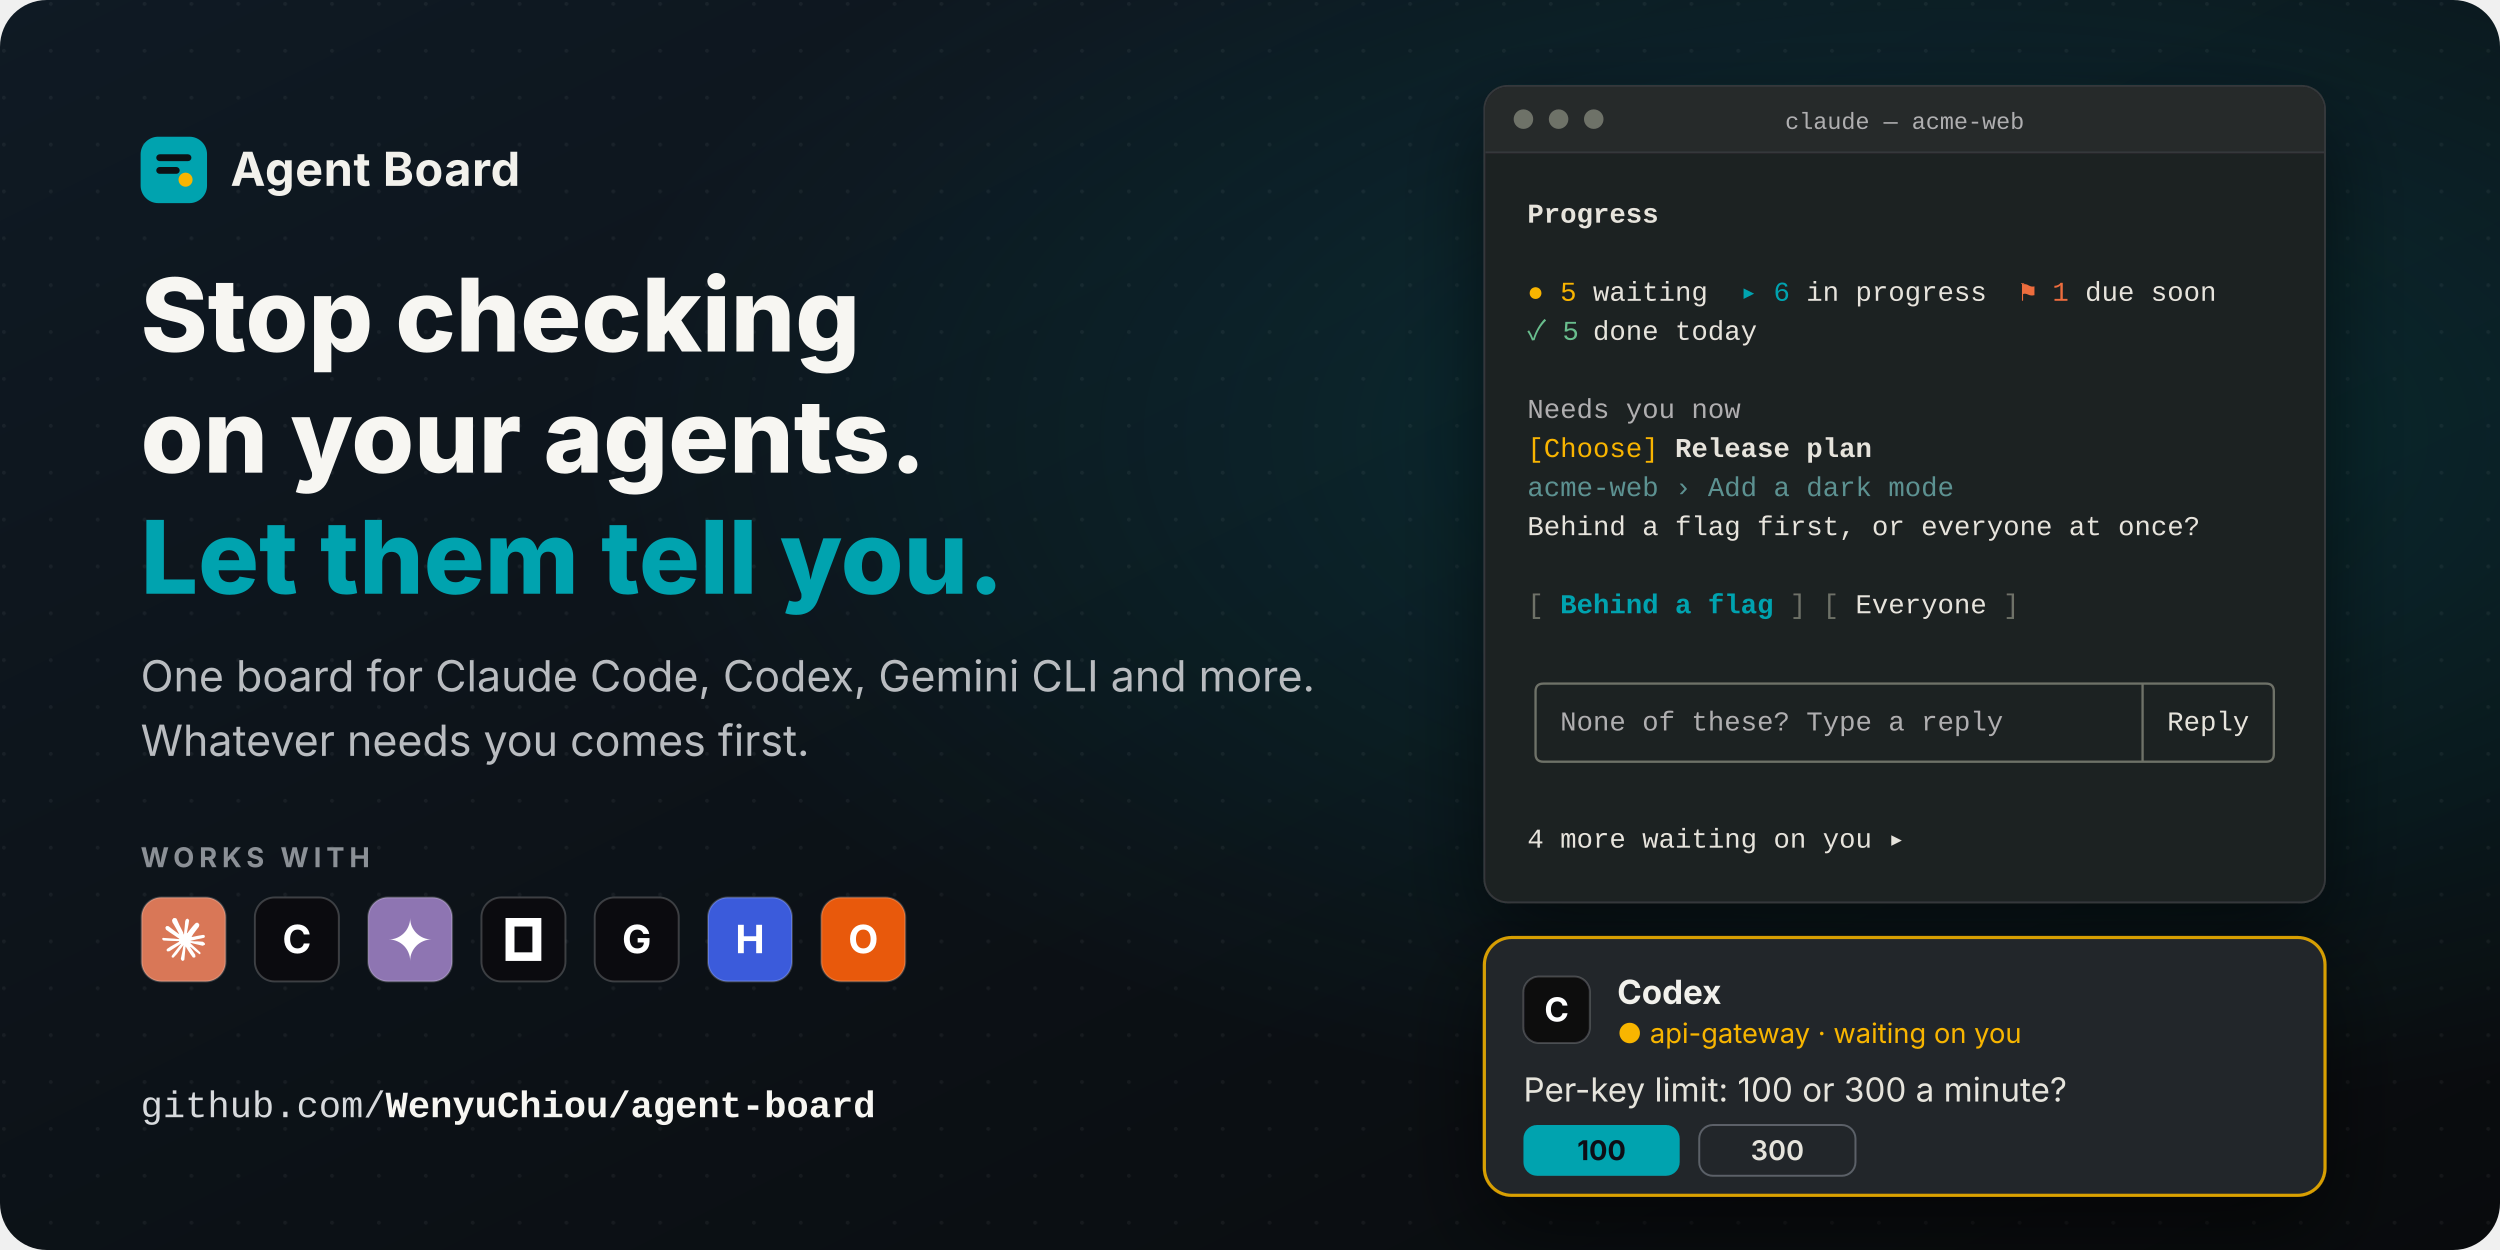
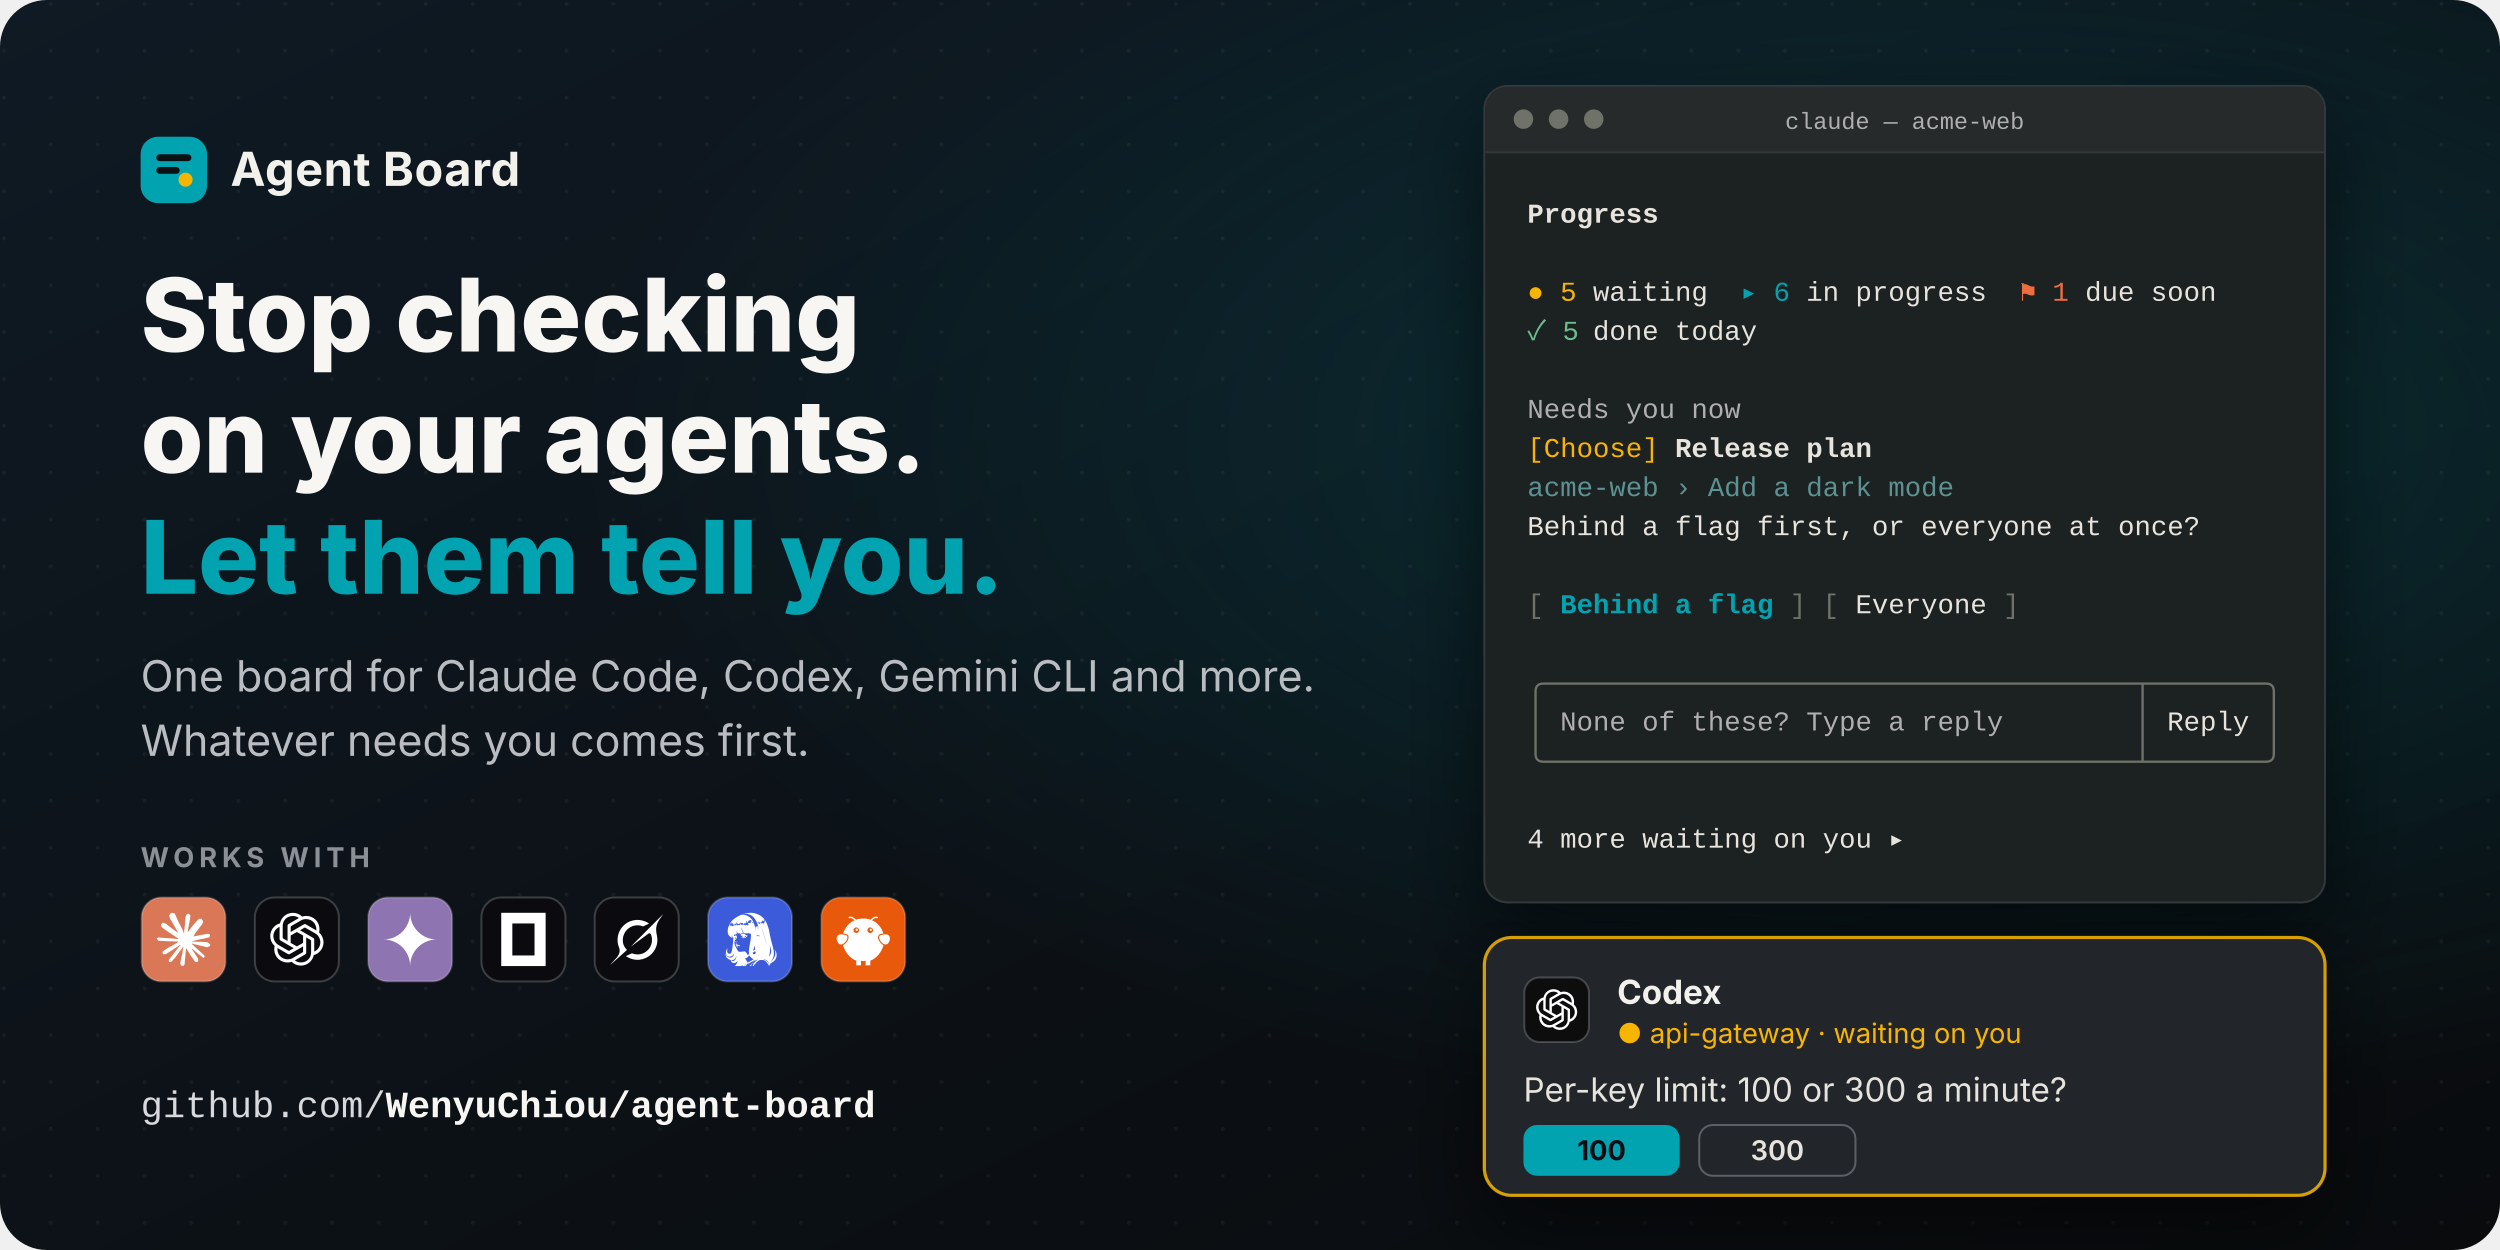
<svg xmlns="http://www.w3.org/2000/svg" width="1280" height="640" viewBox="0 0 1280 640" role="img" aria-label="Agent Board: Stop checking on your agents. Let them tell you.">
  <defs>
    <linearGradient id="sky" x1="0" y1="0" x2="1" y2="1">
      <stop offset="0" stop-color="#0f1a24" />
      <stop offset="0.55" stop-color="#0c1116" />
      <stop offset="1" stop-color="#090b0d" />
    </linearGradient>
    <radialGradient id="glow" cx="0.78" cy="0.35" r="0.55">
      <stop offset="0" stop-color="#00A3AF" stop-opacity="0.2" />
      <stop offset="1" stop-color="#00A3AF" stop-opacity="0" />
    </radialGradient>
    <pattern id="dots" width="24" height="24" patternUnits="userSpaceOnUse">
      <circle cx="2" cy="2" r="1" fill="#fff" fill-opacity="0.05" />
    </pattern>
    <filter id="lift" x="-20%" y="-20%" width="140%" height="160%">
      <feDropShadow dx="0" dy="18" stdDeviation="22" flood-color="#000" flood-opacity="0.55" />
    </filter>
    <clipPath id="edge">
      <rect width="1280" height="640" rx="24" />
    </clipPath>
  </defs>
  <g clip-path="url(#edge)" font-family="-apple-system, BlinkMacSystemFont, 'Segoe UI', 'Noto Sans TC', 'Noto Sans SC', 'PingFang TC', 'Microsoft JhengHei', 'Microsoft YaHei', sans-serif">
    <rect width="1280" height="640" fill="url(#sky)" />
    <rect width="1280" height="640" fill="url(#glow)" />
    <rect width="1280" height="640" fill="url(#dots)" />
    <g transform="translate(72 70) scale(1)">
      <rect width="34" height="34" rx="9" fill="#00A3AF" />
      <rect x="8" y="9" width="18" height="3.5" rx="1.75" fill="#0c1116" />
      <rect x="8" y="15.5" width="12" height="3.5" rx="1.75" fill="#0c1116" />
      <circle cx="23" cy="22" r="3.6" fill="#F8B500" />
    </g>
    <text x="118" y="95.16" font-family="-apple-system, BlinkMacSystemFont, 'Segoe UI', 'Noto Sans TC', 'Noto Sans SC', 'PingFang TC', 'Microsoft JhengHei', 'Microsoft YaHei', sans-serif" font-size="24" font-weight="700" fill="#f2f1ec" letter-spacing="0.3">Agent Board</text>
    <text x="72" y="180" font-size="52" font-weight="800" fill="#f7f6f2">Stop checking</text>
    <text x="72" y="242" font-size="52" font-weight="800" fill="#f7f6f2">on your agents.</text>
    <text x="72" y="304" font-size="52" font-weight="800" fill="#00A3AF">Let them tell you.</text>
    <text x="72" y="354" font-size="22" fill="#b9bcc0">One board for Claude Code, Codex, Gemini CLI and more.</text>
    <text x="72" y="387" font-size="22" fill="#b9bcc0">Whatever needs you comes first.</text>
    <text x="72" y="444" font-size="14" font-weight="700" letter-spacing="2.5" fill="#8b9096">WORKS WITH</text>
    <rect x="72.5" y="459.5" width="43" height="43" rx="10.12" fill="#D97757" stroke="#fff" stroke-opacity="0.2" />
-     <path transform="translate(83 470) scale(0.9166667)" fill="#fff" d="m4.714 15.956 4.717-2.647.079-.231-.079-.128h-.231l-.789-.049-2.696-.073-2.337-.097-2.265-.121-.571-.121-.534-.704.055-.352.48-.322.686.061 1.518.103 2.277.158 1.651.097 2.447.255h.389l.055-.158-.134-.097-.103-.097L6.973 9.836l-2.55-1.688-1.336-.971-.723-.492-.364-.461-.158-1.008.656-.723.88.061.225.061.892.686 1.906 1.475 2.489 1.834.364.303.146-.103.018-.073-.164-.273-1.354-2.447-1.445-2.489-.643-1.032-.17-.619c-.061-.255-.103-.467-.103-.729L6.287.134 6.7 0l.996.134.419.364.619 1.415 1.002 2.228 1.554 3.03.455.898.243.832.091.255h.158v-.146l.128-1.706.237-2.095.231-2.696.079-.759.376-.911.747-.492.583.279.48.686-.067.443-.285 1.852-.559 2.902-.364 1.943h.212l.243-.243.984-1.305 1.651-2.064.729-.82.85-.905.546-.431h1.032l.759 1.129-.34 1.166-1.062 1.348-.88 1.141-1.263 1.7-.789 1.36.073.109.188-.018 2.853-.607 1.542-.279 1.84-.316.832.389.091.395-.328.807-1.967.486-2.307.461-3.436.814-.043.03.049.061 1.548.146.662.036h1.621l3.018.225.789.522.474.638-.079.486-1.214.619-1.639-.389-3.825-.911-1.311-.328h-.182v.109l1.093 1.069 2.003 1.809 2.507 2.331.128.577-.322.455-.34-.049-2.204-1.657-.85-.747-1.925-1.621h-.128v.17l.443.65 2.344 3.521.121 1.081-.17.352-.607.212-.668-.121-1.372-1.925L14.38 17.959l-1.141-1.943-.14.079-.674 7.255-.316.37-.729.279-.607-.461-.322-.747.322-1.475.389-1.925.316-1.53.285-1.9.17-.631-.012-.043-.14.018-1.433 1.967-2.18 2.945-1.724 1.846-.413.164-.716-.37.067-.662.401-.589 2.386-3.036 1.439-1.882.929-1.087-.006-.158h-.055l-6.338 4.116-1.129.146-.486-.455.061-.747.231-.243 1.906-1.311Z" />
+     <g transform="translate(80.36 467.36) scale(1.1367)" fill="#fff">
+       <path d="m4.714 15.956 4.717-2.647.079-.231-.079-.128h-.231l-.789-.049-2.696-.073-2.337-.097-2.265-.121-.571-.121-.534-.704.055-.352.48-.322.686.061 1.518.103 2.277.158 1.651.097 2.447.255h.389l.055-.158-.134-.097-.103-.097L6.973 9.836l-2.55-1.688-1.336-.971-.723-.492-.364-.461-.158-1.008.656-.723.88.061.225.061.892.686 1.906 1.475 2.489 1.834.364.303.146-.103.018-.073-.164-.273-1.354-2.447-1.445-2.489-.643-1.032-.17-.619c-.061-.255-.103-.467-.103-.729L6.287.134 6.7 0l.996.134.419.364.619 1.415 1.002 2.228 1.554 3.03.455.898.243.832.091.255h.158v-.146l.128-1.706.237-2.095.231-2.696.079-.759.376-.911.747-.492.583.279.48.686-.067.443-.285 1.852-.559 2.902-.364 1.943h.212l.243-.243.984-1.305 1.651-2.064.729-.82.85-.905.546-.431h1.032l.759 1.129-.34 1.166-1.062 1.348-.88 1.141-1.263 1.7-.789 1.36.073.109.188-.018 2.853-.607 1.542-.279 1.84-.316.832.389.091.395-.328.807-1.967.486-2.307.461-3.436.814-.043.03.049.061 1.548.146.662.036h1.621l3.018.225.789.522.474.638-.079.486-1.214.619-1.639-.389-3.825-.911-1.311-.328h-.182v.109l1.093 1.069 2.003 1.809 2.507 2.331.128.577-.322.455-.34-.049-2.204-1.657-.85-.747-1.925-1.621h-.128v.17l.443.65 2.344 3.521.121 1.081-.17.352-.607.212-.668-.121-1.372-1.925L14.38 17.959l-1.141-1.943-.14.079-.674 7.255-.316.37-.729.279-.607-.461-.322-.747.322-1.475.389-1.925.316-1.53.285-1.9.17-.631-.012-.043-.14.018-1.433 1.967-2.18 2.945-1.724 1.846-.413.164-.716-.37.067-.662.401-.589 2.386-3.036 1.439-1.882.929-1.087-.006-.158h-.055l-6.338 4.116-1.129.146-.486-.455.061-.747.231-.243 1.906-1.311Z" />
+     </g>
    <rect x="130.5" y="459.5" width="43" height="43" rx="10.12" fill="#0B0B0F" stroke="#fff" stroke-opacity="0.2" />
-     <text x="152" y="488.04" text-anchor="middle" font-family="-apple-system, BlinkMacSystemFont, 'Segoe UI', 'Noto Sans TC', 'Noto Sans SC', 'PingFang TC', 'Microsoft JhengHei', 'Microsoft YaHei', sans-serif" font-size="20" font-weight="700" fill="#fff">C</text>
+     <g transform="translate(138.36 467.36) scale(1.1367)" fill="#fff" fill-rule="evenodd">
+       <path d="M9.205 8.658v-2.26c0-.19.072-.333.238-.428l4.543-2.616c.619-.357 1.356-.523 2.117-.523 2.854 0 4.662 2.212 4.662 4.566 0 .167 0 .357-.024.547l-4.71-2.759a.797.797 0 00-.856 0l-5.97 3.473zm10.609 8.8V12.06c0-.333-.143-.57-.429-.737l-5.97-3.473 1.95-1.118a.433.433 0 01.476 0l4.543 2.617c1.309.76 2.189 2.378 2.189 3.948 0 1.808-1.07 3.473-2.76 4.163zM7.802 12.703l-1.95-1.142c-.167-.095-.239-.238-.239-.428V5.899c0-2.545 1.95-4.472 4.591-4.472 1 0 1.927.333 2.712.928L8.23 5.067c-.285.166-.428.404-.428.737v6.898zM12 15.128l-2.795-1.57v-3.33L12 8.658l2.795 1.57v3.33L12 15.128zm1.796 7.23c-1 0-1.927-.332-2.712-.927l4.686-2.712c.285-.166.428-.404.428-.737v-6.898l1.974 1.142c.167.095.238.238.238.428v5.233c0 2.545-1.974 4.472-4.614 4.472zm-5.637-5.303l-4.544-2.617c-1.308-.761-2.188-2.378-2.188-3.948A4.482 4.482 0 014.21 6.327v5.423c0 .333.143.571.428.738l5.947 3.449-1.95 1.118a.432.432 0 01-.476 0zm-.262 3.9c-2.688 0-4.662-2.021-4.662-4.519 0-.19.024-.38.047-.57l4.686 2.71c.286.167.571.167.856 0l5.97-3.448v2.26c0 .19-.07.333-.237.428l-4.543 2.616c-.619.357-1.356.523-2.117.523zm5.899 2.83a5.947 5.947 0 005.827-4.756C22.287 18.339 24 15.84 24 13.296c0-1.665-.713-3.282-1.998-4.448.119-.5.19-.999.19-1.498 0-3.401-2.759-5.947-5.946-5.947-.642 0-1.26.095-1.88.31A5.962 5.962 0 0010.205 0a5.947 5.947 0 00-5.827 4.757C1.713 5.447 0 7.945 0 10.49c0 1.666.713 3.283 1.998 4.448-.119.5-.19 1-.19 1.499 0 3.401 2.759 5.946 5.946 5.946.642 0 1.26-.095 1.88-.309a5.96 5.96 0 004.162 1.713z" />
+     </g>
    <rect x="188.5" y="459.5" width="43" height="43" rx="10.12" fill="#8E75B2" stroke="#fff" stroke-opacity="0.2" />
-     <path transform="translate(199 470) scale(0.9166667)" fill="#fff" d="M11.04 19.32Q12 21.51 12 24q0-2.49.93-4.68.96-2.19 2.58-3.81t3.81-2.55Q21.51 12 24 12q-2.49 0-4.68-.93a12.3 12.3 0 0 1-3.81-2.58 12.3 12.3 0 0 1-2.58-3.81Q12 2.49 12 0q0 2.49-.96 4.68-.93 2.19-2.55 3.81a12.3 12.3 0 0 1-3.81 2.58Q2.49 12 0 12q2.49 0 4.68.96 2.19.93 3.81 2.55t2.55 3.81" />
+     <g transform="translate(196.36 467.36) scale(1.1367)" fill="#fff">
+       <path d="M11.04 19.32Q12 21.51 12 24q0-2.49.93-4.68.96-2.19 2.58-3.81t3.81-2.55Q21.51 12 24 12q-2.49 0-4.68-.93a12.3 12.3 0 0 1-3.81-2.58 12.3 12.3 0 0 1-2.58-3.81Q12 2.49 12 0q0 2.49-.96 4.68-.93 2.19-2.55 3.81a12.3 12.3 0 0 1-3.81 2.58Q2.49 12 0 12q2.49 0 4.68.96 2.19.93 3.81 2.55t2.55 3.81" />
+     </g>
    <rect x="246.5" y="459.5" width="43" height="43" rx="10.12" fill="#0B0B0F" stroke="#fff" stroke-opacity="0.2" />
-     <path transform="translate(257 470) scale(0.9166667)" fill="#fff" d="M22 24H2V0h20zM17 4.8H7v14.4h10z" />
+     <g transform="translate(254.36 467.36) scale(1.1367)" fill="#fff">
+       <path d="M22 24H2V0h20zM17 4.8H7v14.4h10z" />
+     </g>
    <rect x="304.5" y="459.5" width="43" height="43" rx="10.12" fill="#0B0B0F" stroke="#fff" stroke-opacity="0.2" />
-     <text x="326" y="488.04" text-anchor="middle" font-family="-apple-system, BlinkMacSystemFont, 'Segoe UI', 'Noto Sans TC', 'Noto Sans SC', 'PingFang TC', 'Microsoft JhengHei', 'Microsoft YaHei', sans-serif" font-size="20" font-weight="700" fill="#fff">G</text>
+     <g transform="translate(312.36 467.36) scale(1.1367)" fill="#fff" fill-rule="evenodd">
+       <path d="M9.27 15.29l7.978-5.897c.391-.29.95-.177 1.137.272.98 2.369.542 5.215-1.41 7.169-1.951 1.954-4.667 2.382-7.149 1.406l-2.711 1.257c3.889 2.661 8.611 2.003 11.562-.953 2.341-2.344 3.066-5.539 2.388-8.42l.006.007c-.983-4.232.242-5.924 2.75-9.383.06-.082.12-.164.179-.248l-3.301 3.305v-.01L9.267 15.292M7.623 16.723c-2.792-2.67-2.31-6.801.071-9.184 1.761-1.763 4.647-2.483 7.166-1.425l2.705-1.25a7.808 7.808 0 00-1.829-1A8.975 8.975 0 005.984 5.83c-2.533 2.536-3.33 6.436-1.962 9.764 1.022 2.487-.653 4.246-2.34 6.022-.599.63-1.199 1.259-1.682 1.925l7.62-6.815" />
+     </g>
    <rect x="362.5" y="459.5" width="43" height="43" rx="10.12" fill="#3B5BDB" stroke="#fff" stroke-opacity="0.2" />
-     <text x="384" y="488.04" text-anchor="middle" font-family="-apple-system, BlinkMacSystemFont, 'Segoe UI', 'Noto Sans TC', 'Noto Sans SC', 'PingFang TC', 'Microsoft JhengHei', 'Microsoft YaHei', sans-serif" font-size="20" font-weight="700" fill="#fff">H</text>
+     <g transform="translate(370.36 467.36) scale(1.1367)" fill="#fff" fill-rule="evenodd">
+       <path d="M5.938 12.835c.127-.039.285.02.373.143.028.038.036.092.046.14.003.014-.02.033-.04.05-.124-.098-.24-.194-.354-.291-.011-.01-.016-.027-.025-.042zM8.396 9.412c.195-.032.39-.06.588-.05a.54.54 0 01.148.026c.202.071.402.147.601.224.028.01.05.036.075.055l-.013.027a9.203 9.203 0 01-.26-.089c-.115-.038-.213-.077-.315-.098-.25-.05-.25-.046-.292-.014l.574.144c.275.139.55.276.823.417.042.022.09.057.107.098.026.06.063.076.117.072.066-.006.132-.017.213-.027l-.04.086c.051.08.142.02.216.064-.074.13-.247.09-.334.199l.061.074-.12.087c0 .106-.038.168-.306.243l.026.085-.196.042.07.124h-.25l-.007.137c-.081-.01-.161-.018-.244-.027l-.053.123c-.027-.008-.052-.011-.073-.023-.067-.038-.128-.056-.195.006-.019.017-.063.014-.093.008-.026-.006-.05-.029-.07-.042-.11.095-.11.095-.208.003-.057.046-.12.074-.186.011-.063.027-.123-.02-.178-.014-.07.007-.097-.035-.133-.07l-.13.033c-.013-.236-.194-.19-.34-.203.005-.072.05-.092.095-.094a.474.474 0 01.159.022c.164.05.32.12.496.138.203.021.405.029.601-.015.265-.059.52-.149.707-.365.049-.056.083-.127.117-.195.019-.038.02-.084-.02-.116a1.397 1.397 0 00-.382-.217c.024.12-.031.182-.115.221 0 .014-.004.025 0 .03.08.115.084.16-.007.267a1.39 1.39 0 01-.218.211.477.477 0 01-.641-.05 1.36 1.36 0 01-.133-.152c-.078-.107-.076-.108-.033-.236-.165-.08-.128-.226-.104-.364.008-.05.028-.096.049-.163-.04.014-.067.017-.087.032a.897.897 0 00-.316.357c-.007.016-.01.034-.02.047-.012.015-.034.038-.045.035-.02-.006-.037-.027-.05-.045-.008-.012-.007-.032-.012-.057h-.126l.053-.172a14.82 14.82 0 00-.039-.049l.11-.284c-.06.026-.091.044-.124.051-.03.007-.064 0-.095 0 0-.031-.01-.07.004-.092.149-.22.305-.428.593-.476z" />
+       <path d="M8.06 10.788c-.003-.038-.004-.075.037-.062.016.006.034.048.028.067-.01.04-.038.032-.064-.005z" />
+       <path d="M11.981.009c.226-.012.453-.011.679 0 .247.01.495.024.74.062.401.064.798.157 1.19.273.463.138.92.299 1.356.511a7.31 7.31 0 012.948 2.642c.292.469.536.963.739 1.479.219.556.446 1.11.623 1.683.204.654.329 1.326.458 1.997.097.504.182 1.01.29 1.511.156.722.329 1.44.494 2.16.186.812.4 1.615.63 2.415.102.355.193.713.282 1.072.11.436.202.876.254 1.323.031.278.066.557.073.837a7.56 7.56 0 01-.017.88c-.037.413-.1.818-.226 1.212a5.017 5.017 0 01-.915 1.649l-.13.156.018.023c.043-.023.088-.041.127-.068.2-.138.373-.307.531-.49.4-.46.721-.973.975-1.529a3.59 3.59 0 00.325-1.72c-.024-.424-.097-.834-.3-1.213-.013-.027-.015-.06-.03-.121.05.035.082.048.101.072.107.13.22.258.315.398.33.494.46 1.052.486 1.64a3.75 3.75 0 01-.47 1.97c-.36.655-.887 1.14-1.526 1.506-.193.111-.394.21-.595.308-.157.078-.248.211-.318.365a.522.522 0 00-.033.406.359.359 0 01.013.139c-.005.077-.077.155-.14.162-.054.006-.125-.043-.15-.116a1.206 1.206 0 01-.06-.233c-.04-.314-.155-.6-.308-.87a3.906 3.906 0 00-.73-.91 2.129 2.129 0 00-.897-.524 4.093 4.093 0 00-.692-.131c-.075-.008-.15-.04-.22.01.18.06.363.11.538.18.434.173.82.43 1.18.728.308.255.58.543.794.884.098.155.186.315.227.496.027.123.042.25.067.375.013.062-.002.109-.053.144-.047.033-.122.034-.163-.01a.455.455 0 01-.08-.14c-.03-.073-.038-.159-.078-.225a7.314 7.314 0 00-1.423-1.664c-.16-.137-.329-.26-.537-.323-.376-.114-.753-.203-1.15-.154-.213.025-.427.032-.64.053a1.6 1.6 0 00-.736.278 5.14 5.14 0 00-.834.72c-.329.342-.642.699-.955 1.055-.136.155-.264.319-.314.531a5.227 5.227 0 00-.012.051.096.096 0 01-.09.076h-.31c-.046 0-.082-.048-.072-.094.023-.108.045-.216.07-.324.075-.325.19-.635.368-.917.024-.039.04-.088.104-.08l.01.049.027.077c.28-.435.571-.834.996-1.135.283-.204.584-.378.89-.55a.196.196 0 00-.098-.002c-.162.043-.325.084-.485.134-.402.124-.764.33-1.11.566-.147.1-.298.193-.414.333a7.314 7.314 0 00-1.07 1.767.845.845 0 00-.04.12.075.075 0 01-.072.056h-.494c-.04 0-.062-.051-.036-.082.123-.14.246-.282.377-.415.275-.281.58-.532.777-.884.027-.048.063-.09.095-.135.238-.333.54-.607.818-.902.082-.086.175-.16.26-.24.029-.027.053-.057.079-.085l-.018-.025-.135.041c-.034.017-.07.031-.102.05-.248.144-.494.292-.743.433-.408.23-.825.439-1.209.711-.281.2-.591.358-.889.533-.02.012-.044.015-.08.028-.015-.135.143-.201.108-.336-.033.014-.064.02-.085.038-.111.096-.227.19-.328.296-.148.157-.284.325-.425.488-.125.143-.25.286-.373.431A.153.153 0 019.89 24H8.762a.316.316 0 00.016-.042c.028-.09.085-.172.083-.28-.091-.018-.162.001-.212.077a4.45 4.45 0 00-.136.215c-.01.016-.024.03-.042.03h-.093c-.019 0-.029-.022-.017-.037.071-.088.14-.178.209-.268.001-.002-.006-.012-.012-.024-.014.004-.03.006-.045.013-.176.09-.352.181-.527.274a.363.363 0 01-.168.042H5.202c-.026 0-.039-.036-.019-.053.21-.178.402-.374.558-.605.335-.496.538-1.047.667-1.629.004-.02-.003-.043-.006-.091-.037.048-.059.072-.076.1a1.943 1.943 0 01-.334.415c-.28.258-.59.448-.983.464-.297.012-.588 0-.865-.127-.46-.21-.722-.57-.794-1.072-.025-.17-.017-.171-.182-.219A3.513 3.513 0 011.97 20.6a2.286 2.286 0 01-.808-1.13 3.569 3.569 0 01-.16-1.245c.002-.034.016-.067.024-.1.032.023.046.043.05.066.033.153.059.308.096.46.086.355.257.664.516.92.258.256.571.419.91.532.358.118.717.138 1.07-.016a1.89 1.89 0 00.621-.452c.328-.348.533-.76.648-1.223.009-.034.005-.071.007-.11-.015.006-.026.006-.03.011-.031.05-.064.1-.093.152-.284.502-.679.887-1.196 1.135-.351.17-.718.255-1.11.159a1.607 1.607 0 01-.971-.64 2.006 2.006 0 01-.368-.924 2.903 2.903 0 01.02-.886c.05-.439.466-1.17.742-1.271-.02.063-.035.112-.053.16-.043.116-.097.227-.13.345a1.901 1.901 0 00-.05.82c.033.212.09.416.204.6.147.236.346.407.62.465.11.023.225.014.338.018a.576.576 0 00.386-.131c.164-.128.282-.292.366-.481.168-.375.24-.777.309-1.179.05-.296.093-.594.133-.893.039-.281.071-.563.104-.845.026-.232.048-.464.074-.696.024-.228.052-.455.076-.683.024-.227.047-.455.069-.683.013-.14.022-.28.034-.42l.037-.417c.022-.25.041-.5.065-.748.008-.082-.02-.132-.09-.177a2.46 2.46 0 01-.492-.418c-.1-.109-.188-.228-.282-.342-.035-.042-.056-.097-.116-.118a2.084 2.084 0 00.275.597c.06.092.131.176.196.265.063.086.182.115.234.226-.028.003-.046.01-.06.006a4.74 4.74 0 01-.22-.057 2.71 2.71 0 01-1.287-.819c-.435-.487-.656-1.076-.71-1.723a5.206 5.206 0 01.014-1.06c.072-.602.22-1.186.45-1.745.155-.376.338-.741.526-1.102.205-.393.466-.75.765-1.076.512-.559 1.104-1.024 1.726-1.448.717-.49 1.478-.898 2.277-1.233C8.244.828 8.767.632 9.31.494c.655-.166 1.31-.33 1.982-.415.229-.03.458-.058.688-.07zm-1.847 22.82c-.07.06-.147.111-.207.18-.238.27-.464.549-.668.869l-.044.108a.177.177 0 00.093-.057c.174-.19.351-.378.519-.574.104-.122.195-.255.288-.386.024-.034.03-.08.046-.12l-.027-.02zm1.65-3.695a5.51 5.51 0 00-.653.593l-.37.386a.963.963 0 01-.377.25 1.372 1.372 0 01-.467.09c-.044 0-.087.006-.151.012.028.058.043.097.064.131.15.242.301.482.45.724.136.22.276.438.399.666.068.125.105.267.156.404.077.027.14-.018.202-.048.29-.135.579-.274.867-.412.213-.101.437-.186.636-.31.347-.215.68-.455 1.018-.685.015-.01.026-.028.042-.046-.023-.019-.038-.037-.056-.044-.287-.111-.527-.3-.77-.482a5.319 5.319 0 01-.506-.42 1.757 1.757 0 01-.41-.653c-.019-.049-.045-.095-.075-.156zm-5.847.264c-.06.096-.097.194-.132.293a3.38 3.38 0 01-.555 1.01c-.2.25-.455.412-.762.493-.23.06-.464.076-.7.07-.048-.002-.097.002-.158.005.016.04.021.066.035.085.1.145.23.246.4.295.157.046.316.034.498.023.181-.037.343-.115.485-.234.238-.199.402-.454.536-.732.175-.363.264-.751.342-1.144.01-.053.008-.11.011-.164zm14.945-4.586c.008.029.016.057.027.107.024.155.051.31.072.464.03.219.067.437.078.657.017.344.027.689-.014 1.033-.037.315-.063.633-.116.946a6.153 6.153 0 01-.46 1.518c-.008.018-.01.039-.02.082.047-.03.077-.042.098-.064.085-.083.17-.167.248-.255.271-.305.458-.66.596-1.043.18-.498.228-1.011.145-1.531-.103-.65-.33-1.263-.597-1.881a9.055 9.055 0 00-.024-.055l-.033.022zM5.797 8.29a.26.26 0 00.018.153c.124.251.25.501.379.75.025.049.066.09.03.163-.284.06-.578.119-.88.255.059.038.097.06.132.087.042.032.112.058.09.12-.01.033-.075.048-.117.072.017.01.043.021.067.036.166.102.33.207.447.368.138.192.229.404.188.644-.079.469-.306.85-.69 1.132-.054.04-.106.083-.161.122a.243.243 0 00-.103.245.77.77 0 00.055.195c.083.196.22.35.375.492.083.076.159.164.222.257a.37.37 0 01.025.377c-.023.05-.05.099-.076.148-.03.06-.028.111.022.162.041.042.08.089.112.138.038.058.078.079.147.05a.486.486 0 01.333-.006c.16.046.302.126.444.21.13.077.264.149.4.219.067.035.14.05.219.026.071-.022.124.01.145.076.02.064-.003.108-.074.139-.07.03-.137.063-.209.088-.1.035-.201.073-.314.077-.013-.107.11-.088.127-.159-.206-.126-.643-.145-.801-.034.063.112.035.21-.096.313-.13-.1-.025-.202.002-.3a.209.209 0 00-.249.17c-.015.101.067.216.178.224.108.007.218-.005.326-.012.06-.005.12-.027.199 0-.103.123-.248.127-.357.19.002.05.07.086.019.131-.053.048-.095-.001-.132-.03-.08-.063-.16-.126-.231-.197a.474.474 0 01-.157-.311.52.52 0 00-.043-.172c-.032-.074-.032-.137.033-.19-.018-.03-.028-.053-.045-.072a1.222 1.222 0 01-.196-.369c-.053-.137-.046-.264.048-.381.024-.03.05-.06.064-.095a.664.664 0 00.047-.168c.017-.165-.064-.287-.182-.387-.186-.156-.36-.322-.46-.551-.005-.011-.024-.017-.037-.026-.011.017-.024.027-.025.038-.019.185-.045.37-.052.557-.014.377.058.743.162 1.104.118.41.289.798.488 1.173.267.502.537 1.002.812 1.5.055.098.13.189.208.27.198.202.452.272.724.273.202 0 .404-.006.605-.026.295-.03.59-.073.884-.113.183-.025.365-.057.548-.08.21-.026.38.073.522.21.16.156.305.327.447.5.22.265.397.56.554.867.05.098.07.1.147.03.13-.121.26-.242.394-.36.067-.059.088-.12.067-.213a3.535 3.535 0 01-.085-.796c.002-.157.006-.314.018-.471.015-.224.03-.45.06-.672a59.114 59.114 0 01.362-2.298c.087-.493.182-.984.268-1.477.06-.347.118-.694.162-1.043.034-.273.055-.55.063-.825.011-.332.003-.665.002-.998 0-.077.004-.155-.01-.23-.028-.142-.01-.155-.162-.19a5.826 5.826 0 00-.607-.107c-.146-.018-.207-.053-.221-.19-.006-.049-.025-.098-.041-.146-.009-.025-.024-.048-.046-.09l-.025.264c-.009.096-.029.116-.127.115-.055 0-.11-.008-.164-.008-.476 0-.952-.008-1.426.032-.095.008-.173-.015-.226-.103-.04-.066-.088-.126-.134-.186-.063-.084-.086-.093-.182-.06-.195.068-.388.138-.582.21a2.71 2.71 0 00-.675.394.986.986 0 01-.323.168c-.033.01-.07.008-.127.013.02-.066.024-.114.047-.15.064-.105.135-.205.205-.306.023-.033.049-.063.073-.095l-.015-.023-.201.037c-.146.04-.296.07-.437.122-.148.053-.266.023-.386-.072a3.623 3.623 0 01-.733-.786l-.093-.132zm8.592 8.963l-.147.09c-.22.134-.44.266-.659.402-.093.058-.184.12-.27.188-.085.07-.124.161-.072.272.047.1.093.2.147.294.047.08.124.138.213.147.11.01.228.012.336-.012.217-.05.372-.205.528-.357a.291.291 0 00.087-.308c-.046-.18-.079-.365-.118-.547-.011-.052-.027-.103-.045-.169zm-.257-2.409c-.12.291-.205.597-.325.91-.151.433-.294.87-.435 1.323.036-.01.054-.01.067-.018.261-.16.522-.324.785-.484.054-.033.071-.078.065-.138-.012-.13-.024-.262-.034-.393l-.068-.886c-.008-.103-.02-.206-.029-.31-.009 0-.017-.002-.026-.004zm3.081-8.13l.099.285c.08.231.159.463.24.714l.58 1.952c.187.63.372 1.262.558 1.893.114.382.235.762.343 1.146.072.257.126.519.186.799.044.206.087.413.127.64.034.106.023.226.077.325l.025-.006-.068-.362c-.038-.206-.077-.412-.113-.638-.015-.07-.029-.141-.046-.211-.095-.396-.177-.796-.29-1.187-.196-.685-.413-1.364-.618-2.046-.165-.549-.322-1.1-.488-1.648-.069-.227-.15-.45-.226-.695l-.117-.336c-.037-.107-.075-.216-.115-.322-.04-.106-.084-.21-.127-.314a7.558 7.558 0 01-.027.01zM6.225 14.304c-.063-.001-.115.014-.134.083a.35.35 0 00.41.012 4.533 4.533 0 00-.276-.095zM5.23 11.98c-.026-.027-.057-.048-.075.002-.012.032-.007.07-.01.113.082-.037.082-.037.085-.115zm.062-1.189a.135.135 0 00-.088.056.197.197 0 00-.025.11c.005.152.01.306.026.457a.751.751 0 00.066.218c.061.136.157.167.288.101.055-.027.06-.054.025-.11a4.52 4.52 0 01-.129-.211c-.015-.068-.066-.131-.033-.207.04-.09-.076-.116-.074-.19V10.874c-.003-.038-.006-.087-.056-.083zm-.017-.968a.867.867 0 00-.467.127c-.076.045-.084.07-.05.158.034.087.07.173.115.254.064.117.09.125.21.077a.657.657 0 01.336-.053c.202.022.357.136.504.264l.092.077c.007-.006.014-.013.022-.018-.019-.105-.035-.226-.149-.264-.157-.053-.324-.075-.508-.117l-.24-.005c.24-.169.452-.044.687.009-.063-.115-.153-.147-.23-.193-.082-.05-.17-.092-.25-.144-.06-.037-.12-.08-.072-.172zm10.233.325c-.23-.01-.427.08-.608.211-.034.026-.06.065-.105.117.087.026.15.046.232.065.044-.015.088-.03.13-.046.306-.114.61-.115.904.031.126.063.237.04.366-.005-.02-.031-.03-.054-.045-.071a.986.986 0 00-.448-.273c-.14-.044-.284-.024-.426-.03zM7.99 6.483a.308.308 0 00.002.133c.08.321.156.643.242.962.104.387.27.75.456 1.103.02.037.061.08.098.087a.404.404 0 00.253-.051l-.472-.84c-.23-.448-.405-.92-.579-1.394zM10.397.497c-.2-.008-.405.004-.603.034-.236.035-.47.087-.7.152-.287.08-.569.18-.852.273-.04.013-.074.038-.11.058.028.014.05.018.07.014.287-.068.58-.085.873-.09.134-.002.269.009.402.025.19.024.382.048.57.09.456.104.874.3 1.265.556.464.306.888.66 1.257 1.078.205.232.395.475.56.739.17.274.315.561.449.856.273.601.456 1.232.6 1.876.04.173.07.348.1.524.017.104.065.167.17.19.122.028.2.105.22.251-.003.102-.06.174-.129.24a1.065 1.065 0 00-.268.358.164.164 0 00.083-.039c.08-.086.162-.172.235-.265a.56.56 0 00.13-.333c.009-.05.022-.1.024-.15.007-.124-.017-.15-.143-.168-.025-.004-.049-.014-.073-.015-.082-.007-.125-.063-.137-.131-.033-.198-.004-.355.247-.408.086-.018.174-.03.26-.042.158-.023.315-.053.473-.067.14-.012.19.033.226.167.008.029.018.057.021.087.019.179-.008.225-.141.288-.027.013-.055.024-.078.042a.148.148 0 00-.051.067c-.039.144.073.382.206.445l.673.32c.023.011.05.015.075.023l.018-.026c-.015-.008-.032-.013-.044-.024a2.27 2.27 0 00-.544-.32 4.898 4.898 0 00-.173-.075.203.203 0 01-.126-.191c-.003-.085.045-.154.128-.187l.059-.025c.099-.044.118-.076.112-.187a.384.384 0 00-.008-.063c-.067-.294-.123-.59-.205-.88a9.478 9.478 0 00-.826-2.036 7.465 7.465 0 00-1.39-1.805 4.536 4.536 0 00-1.177-.824 3.656 3.656 0 00-1.016-.328 6.155 6.155 0 00-.712-.074zm6.719 5.955c.01.014.018.028.038.034l-.022-.044-.016.01zM4.103 3.917a.062.062 0 01-.03.012.455.455 0 01-.04.039c-.01.01-.02.02-.045.04l-.363.354c-.088.085-.17.178-.266.253-.284.22-.425.53-.544.855a.132.132 0 00-.007.071c.013.055.033.108.052.168l.074.026c-.017.056-.03.105-.047.152-.058.164-.118.327-.175.491-.005.015.008.036.019.077.08-.175.158-.33.225-.489.228-.544.484-1.074.819-1.561.09-.133.182-.266.283-.401.004-.006.007-.013.022-.03.001-.016.003-.032.015-.04l.008-.017zm12.976 2.408a.023.023 0 01.009.019.073.073 0 00-.006.01.188.188 0 00.007.02l.018.022c.002-.007.007-.016.005-.021-.003-.01-.012-.018-.02-.038a1.331 1.331 0 01-.013-.012zM4.199 4.48c-.003.004-.008.008-.027.014-.005.013-.011.025-.031.047a2.085 2.085 0 01-.124.167c-.048.07-.116.055-.181.041-.134-.028-.228.016-.287.143-.089.187-.187.37-.273.56-.049.108-.11.216-.118.36.081.003.154.007.228.008h.228a2.563 2.563 0 01-.079.264c-.01.052-.022.103-.033.155l.02.004c.018-.046.037-.092.067-.153.066-.142.13-.285.2-.426.02-.04.034-.1.116-.092 0 .043.004.084 0 .124-.005.045-.017.09-.028.143.141.043.086.174.115.269.102-.022.104-.195.248-.144v.205l.017.002.439-1.059c-.13 0-.246-.02-.358.033-.024.011-.058-.001-.108-.004.075-.15.139-.278.211-.417a.128.128 0 01.025-.036c0-.015-.001-.03.008-.038l.006-.02c-.005.006-.01.011-.028.017-.004.012-.009.024-.026.045a.085.085 0 01-.032.033c-.123.157-.09.164-.258.106-.079-.027-.078-.028-.047-.144.028-.046.056-.093.098-.15 0-.016-.001-.032.007-.042L4.2 4.48zm2.073-.67c-.003.006-.007.011-.027.016-.094.125-.194.246-.28.377-.155.238-.301.481-.451.723-.14.224-.345.368-.575.481-.017.008-.04.006-.079.011.012-.059.016-.109.033-.153a6.076 6.076 0 01.229-.518l-.007-.02a.138.138 0 01-.035.025c-.028.05-.055.1-.093.164-.26.424-.443.817-.442.95.024.004.048.011.073.013.177.013.188.007.26-.165.03-.07.077-.12.147-.15l.175-.07c.044-.018.085-.057.146-.032.003.05-.01.11.014.145.042.062.044.125.047.193.002.049.017.098.026.147.029-.034.039-.065.05-.097.142-.39.277-.782.428-1.17.1-.256.22-.504.33-.756.013-.03.013-.067.03-.092V3.81zm3.987-.34c0 .045.01.084.021.123.042.16.094.318.124.48.024.133.023.27.028.406 0 .033-.019.067-.032.11-.094-.058-.047-.158-.106-.215h-.125c-.015.072-.01.152-.046.2-.066.085-.155.154-.236.227-.043.038-.078.018-.103-.025l-.046-.087c-.065.035-.117.069-.172.093-.116.051-.235.095-.35.147-.085.038-.09.053-.07.147.014.075.034.148.047.223.013.072.05.109.123.124.233.05.462.115.657.265.058-.102.058-.102.168-.151.03-.014.06-.03.092-.042.08-.03.115-.017.15.06.023.048.041.098.066.158.06-.14-.042-.267.017-.416.157.18.24.39.375.567a.235.235 0 00.022-.098c.002-.124 0-.247.002-.371 0-.034.013-.067.02-.1l.032-.003c.11.155.13.354.226.52a3.036 3.036 0 00-.01-.392c-.004-.045 0-.074.05-.088.08.036.116.14.215.158-.03-.275-.423-1.137-.798-1.635-.114-.127-.2-.28-.34-.386zm-2.667.696c-.019.034-.03.05-.037.067-.061.185-.125.37-.18.556-.031.105-.087.169-.195.19-.09.019-.178.052-.268.073-.038.009-.089.015-.118-.003-.024-.016-.025-.069-.036-.106-.064.076-.082.087-.17.047-.133-.062-.262-.135-.393-.201-.048-.025-.093-.063-.17-.03-.043.12-.091.25-.137.382-.099.28-.087.242.095.453.046.048.102.03.154.023.054-.009.106-.03.16-.036.13-.013.26-.08.367-.015.204-.064.387-.122.571-.178.05-.015.089.005.114.054.022.042.034.093.082.121.038-.056-.013-.128.063-.178l.14.241-.042-1.46zm.278.358c-.096-.01-.107.01-.11.108-.002.038-.003.078.002.115.03.2.099.386.174.57.002.006.012.01.022.015l.078-.05c.052.036.081.088.153.088.205-.002.41.014.616.012.099-.001.158.042.205.12.018.03.024.077.088.066l-.08-.394c-.05-.195-.085-.395-.172-.589-.057.057-.114.068-.18.046a.72.72 0 00-.135-.028c-.22-.028-.44-.059-.66-.08zm10.254-1.727c.089.163.155.316.139.491-.016.168.026.342-.044.516-.047-.033-.088-.082-.112-.075-.117.035-.164-.057-.227-.115a4.772 4.772 0 01-.286-.29l-.104-.113a4.856 4.856 0 01-.023.019c.035.046.07.093.11.156.04.064.084.127.122.193.034.058.065.118.031.205-.082-.01-.164-.019-.246-.032-.06-.01-.101 0-.124.07-.031.098-.037.096-.15.09.02.042.036.08.057.116.041.074.03.138-.03.196-.06.06-.118.122-.178.181a.175.175 0 01-.185.046c-.222-.061-.447-.113-.67-.174-.032-.009-.063-.04-.086-.068-.03-.04-.052-.087-.08-.13-.044-.07-.09-.138-.136-.207a.18.18 0 00-.014.105c.012.127.03.253.035.38.005.1-.024.12-.121.104-.104-.017-.206-.04-.31-.058-.064-.012-.131-.028-.202.03l.081.208c.09 0 .166-.01.237.002a.819.819 0 01.458.251c.078.083.154.168.241.26l.018-.005c-.004-.006-.008-.013-.01-.04.014-.056-.062-.118.018-.178.031.03.064.057.088.09.058.078.111.159.169.257l.089.141.024-.013a2093.819 2093.819 0 01-.427-.934c.055.007.083.007.108.016.193.07.385.142.577.216.074.028.147.06.219.094.062.028.112.018.157-.033.05-.056.102-.112.154-.167.05-.051.095-.046.132.014.016.025.026.053.04.08.071.138.143.277.217.433l.159.308.025-.011c-.044-.106-.07-.218-.138-.334-.057-.182-.168-.346-.206-.545.136.034.362.326.567.732l.057.074.018-.011a1.563 1.563 0 01-.052-.127c-.046-.145-.097-.29-.136-.436-.022-.083-.036-.173.022-.26l.109.058-.026-.207.027-.016c.022.02.05.036.065.06.073.108.143.22.215.33.01.016.029.029.043.043-.036-.217-.2-.38-.229-.626l.155.112c.014-.166.012-.319.042-.465.032-.158-.023-.297-.063-.445.024.004.036.006.055.025.092.124.183.249.277.371.02.027.05.047.069.087l.04.063.019-.015a.293.293 0 01-.053-.082 27.922 27.922 0 01-.332-.49c-.221-.311-.363-.467-.485-.521zm-6.57.327c-.003.161.092.275.069.415l-.368.087c.09.139.032.237-.052.331-.05.057-.092.122-.143.178-.037.04-.046.078-.018.126l.16.275c.029.048.072.066.128.064.076-.003.152 0 .228-.001.116-.003.216.022.275.137.006.014.02.024.044.052.004-.059-.003-.098.01-.13.016-.04.04-.099.072-.108.084-.023.173-.024.26-.03.013-.001.027.018.04.029l.071.065c.019-.11-.082-.198-.024-.31l.126.04c-.026-.123-.07-.245-.071-.366 0-.123.051-.243.115-.36.107.062.16.156.234.253.183.265.36.533.494.834.165-.078.27.068.407.088-.003-.106-.133-.441-.197-.492a.142.142 0 00-.102-.028c-.06.011-.119.039-.191.063-.025-.039-.056-.078-.077-.122a3.936 3.936 0 00-.473-.783c-.076-.094-.16-.182-.228-.26l-.391.285c-.049.035-.094.03-.132-.017l-.169-.207c-.025-.03-.053-.059-.097-.108z" />
+     </g>
    <rect x="420.5" y="459.5" width="43" height="43" rx="10.12" fill="#E8590C" stroke="#fff" stroke-opacity="0.2" />
-     <text x="442" y="488.04" text-anchor="middle" font-family="-apple-system, BlinkMacSystemFont, 'Segoe UI', 'Noto Sans TC', 'Noto Sans SC', 'PingFang TC', 'Microsoft JhengHei', 'Microsoft YaHei', sans-serif" font-size="20" font-weight="700" fill="#fff">O</text>
+     <g transform="translate(428.36 467.36) scale(1.1367)" fill="#fff" fill-rule="evenodd">
+       <path d="M9.046 7.104a.527.527 0 110 1.055.527.527 0 010-1.055z" />
+       <path d="M15.376 7.104a.528.528 0 110 1.056.528.528 0 010-1.056z" />
+       <path d="M16.877 1.912c.58-.27 1.14-.323 1.616-.037a.317.317 0 01-.326.542c-.227-.136-.547-.153-1.022.068-.352.165-.765.45-1.234.866 2.683 1.17 4.4 3.5 5.148 5.921a6.421 6.421 0 00-.704.184c-.578.016-1.174.204-1.502.735-.338.55-.268 1.276.072 2.069l.005.012.007.014c.523 1.045 1.318 1.91 2.2 2.284-.912 3.274-3.44 6.144-5.972 6.988v2.109h-2.11v-2.11c-1.043.417-2.086.01-2.11 0v2.11h-2.11v-2.11c-2.531-.843-5.061-3.713-5.973-6.987.882-.373 1.678-1.238 2.2-2.284l.007-.014.006-.012c.34-.793.41-1.518.071-2.069-.327-.531-.923-.719-1.503-.735a6.409 6.409 0 00-.704-.183c.749-2.421 2.466-4.751 5.149-5.922-.47-.416-.88-.701-1.234-.866-.474-.221-.794-.204-1.021-.068a.318.318 0 01-.435-.109.317.317 0 01.109-.433c.476-.286 1.036-.233 1.615.037.49.229 1.031.628 1.621 1.182A9.924 9.924 0 0112 2.568c1.199 0 2.284.19 3.256.526.59-.554 1.13-.953 1.62-1.182zM8.835 6.577a1.266 1.266 0 100 2.532 1.266 1.266 0 000-2.532zm6.33 0a1.267 1.267 0 100 2.533 1.267 1.267 0 000-2.533z" />
+       <path d="M.395 13.118c-.966-1.932-.163-3.863 2.41-3.365v-.001l.05.01c.084.018.17.038.26.06.033.009.067.017.1.027.084.022.168.048.255.076l.09.027c.528 0 .95.158 1.16.501.212.343.212.87-.105 1.61-.085.17-.178.333-.276.489l-.01.017a4.967 4.967 0 01-.62.791l-.019.02c-1.092 1.117-2.496 1.336-3.295-.262z" />
+       <path d="M21.193 9.753c2.574-.5 3.378 1.433 2.411 3.365-.58 1.159-1.476 1.361-2.342.96l-.011-.005a2.419 2.419 0 01-.114-.056l-.019-.01a2.751 2.751 0 01-.115-.067l-.023-.014c-.035-.022-.071-.044-.106-.068l-.05-.035c-.55-.388-1.062-1.007-1.44-1.76-.276-.647-.311-1.132-.174-1.472.176-.439.636-.639 1.23-.639.032-.011.066-.02.099-.03.08-.026.16-.05.238-.072l.117-.03a5.502 5.502 0 01.3-.067z" />
+     </g>
    <text x="72" y="572" font-family="ui-monospace, SFMono-Regular, Menlo, Consolas, 'Liberation Mono', 'Noto Sans Mono CJK TC', 'Noto Sans CJK TC', 'PingFang TC', 'Microsoft JhengHei', monospace" font-size="19" fill="#d7d9dc">github.com/<tspan fill="#f7f6f2" font-weight="700">WenyuChiou/agent-board</tspan>
    </text>
    <g filter="url(#lift)">
      <g transform="translate(760 44)">
        <rect width="430.4" height="418" rx="12" fill="#1e2022" stroke="#34373a" />
        <path d="M12 0.5h406.4a11.5 11.5 0 0 1 11.5 11.5v22h-429.4v-22a11.5 11.5 0 0 1 11.5-11.5z" fill="#26292b" />
        <line x1="0.5" y1="34" x2="429.9" y2="34" stroke="#34373a" />
        <g fill="#6E7268">
          <circle cx="20" cy="17" r="5" />
          <circle cx="38" cy="17" r="5" />
          <circle cx="56" cy="17" r="5" />
        </g>
        <text x="215.2" y="22" text-anchor="middle" font-family="ui-monospace, SFMono-Regular, Menlo, Consolas, 'Liberation Mono', 'Noto Sans Mono CJK TC', 'Noto Sans CJK TC', 'PingFang TC', 'Microsoft JhengHei', monospace" font-size="12" fill="#AFAFB0">claude  —  acme-web</text>
        <g font-family="ui-monospace, SFMono-Regular, Menlo, Consolas, 'Liberation Mono', 'Noto Sans Mono CJK TC', 'Noto Sans CJK TC', 'PingFang TC', 'Microsoft JhengHei', monospace" font-size="14" style="white-space:pre" xml:space="preserve">
          <path d="M26.2 316V310q0 -4 4 -4H30.4M30.4 306h302.4M332.8 306h8.4M337 306V316M341.2 306h58.8M400 306H400.2q4 0 4 4V316M26.2 316v20M337 316v20M404.2 316v20M26.2 336V342q0 4 4 4H30.4M30.4 346h302.4M332.8 346h8.4M337 346V336M341.2 346h58.8M400 346H400.2q4 0 4 -4V336" fill="none" stroke="#6E7268" stroke-width="1.2" stroke-linecap="butt" />
          <text x="22.0" y="70" textLength="67.2" lengthAdjust="spacingAndGlyphs" fill="#e6e4dc" font-weight="700">Progress</text>
          <text x="22.0" y="110" textLength="25.2" lengthAdjust="spacingAndGlyphs" fill="#F8B500">● 5</text>
          <text x="55.6" y="110" textLength="58.8" lengthAdjust="spacingAndGlyphs" fill="#e6e4dc">waiting</text>
          <text x="131.2" y="110" textLength="25.2" lengthAdjust="spacingAndGlyphs" fill="#00A3AF">▸ 6</text>
          <text x="164.8" y="110" textLength="92.4" lengthAdjust="spacingAndGlyphs" fill="#e6e4dc">in progress</text>
          <text x="274.0" y="110" textLength="25.2" lengthAdjust="spacingAndGlyphs" fill="#ED6D3D">⚑ 1</text>
          <text x="307.6" y="110" textLength="67.2" lengthAdjust="spacingAndGlyphs" fill="#e6e4dc">due soon</text>
          <text x="22.0" y="130" textLength="25.2" lengthAdjust="spacingAndGlyphs" fill="#68BE8D">✓ 5</text>
          <text x="55.6" y="130" textLength="84.0" lengthAdjust="spacingAndGlyphs" fill="#e6e4dc">done today</text>
          <text x="22.0" y="170" textLength="109.2" lengthAdjust="spacingAndGlyphs" fill="#AFAFB0">Needs you now</text>
          <text x="22.0" y="190" textLength="67.2" lengthAdjust="spacingAndGlyphs" fill="#F8B500">[Choose]</text>
          <text x="97.6" y="190" textLength="100.8" lengthAdjust="spacingAndGlyphs" fill="#e6e4dc" font-weight="700">Release plan</text>
          <text x="22.0" y="210" textLength="218.4" lengthAdjust="spacingAndGlyphs" fill="#5C9291">acme-web › Add a dark mode</text>
          <text x="22.0" y="230" textLength="344.4" lengthAdjust="spacingAndGlyphs" fill="#e6e4dc">Behind a flag first, or everyone at once?</text>
          <text x="22.0" y="270" textLength="8.4" lengthAdjust="spacingAndGlyphs" fill="#6E7268">[</text>
          <text x="38.8" y="270" textLength="109.2" lengthAdjust="spacingAndGlyphs" fill="#00A3AF" font-weight="700">Behind a flag</text>
          <text x="156.4" y="270" textLength="8.4" lengthAdjust="spacingAndGlyphs" fill="#6E7268">]</text>
          <text x="173.2" y="270" textLength="8.4" lengthAdjust="spacingAndGlyphs" fill="#6E7268">[</text>
          <text x="190.0" y="270" textLength="67.2" lengthAdjust="spacingAndGlyphs" fill="#e6e4dc">Everyone</text>
          <text x="265.6" y="270" textLength="8.4" lengthAdjust="spacingAndGlyphs" fill="#6E7268">]</text>
          <text x="38.8" y="330" textLength="226.8" lengthAdjust="spacingAndGlyphs" fill="#AFAFB0">None of these? Type a reply</text>
          <text x="349.6" y="330" textLength="42.0" lengthAdjust="spacingAndGlyphs" fill="#e6e4dc">Reply</text>
          <text x="22.0" y="390" textLength="193.2" lengthAdjust="spacingAndGlyphs" fill="#e6e4dc">4 more waiting on you ▸</text>
        </g>
      </g>
    </g>
    <g filter="url(#lift)">
      <rect x="760" y="480" width="430.4" height="132" rx="14" fill="#23272b" stroke="#F8B500" stroke-opacity="0.85" stroke-width="1.6" />
-       <rect x="780" y="500" width="34" height="34" rx="8" fill="#0B0B0F" stroke="#fff" stroke-opacity="0.2" />
-       <text x="797" y="523" text-anchor="middle" font-size="17" font-weight="700" fill="#fff">C</text>
+       <rect x="780.5" y="500.5" width="33" height="33" rx="7.82" fill="#0B0B0F" stroke="#fff" stroke-opacity="0.2" />
+       <g transform="translate(786.46 506.46) scale(0.8783)" fill="#fff" fill-rule="evenodd">
+         <path d="M9.205 8.658v-2.26c0-.19.072-.333.238-.428l4.543-2.616c.619-.357 1.356-.523 2.117-.523 2.854 0 4.662 2.212 4.662 4.566 0 .167 0 .357-.024.547l-4.71-2.759a.797.797 0 00-.856 0l-5.97 3.473zm10.609 8.8V12.06c0-.333-.143-.57-.429-.737l-5.97-3.473 1.95-1.118a.433.433 0 01.476 0l4.543 2.617c1.309.76 2.189 2.378 2.189 3.948 0 1.808-1.07 3.473-2.76 4.163zM7.802 12.703l-1.95-1.142c-.167-.095-.239-.238-.239-.428V5.899c0-2.545 1.95-4.472 4.591-4.472 1 0 1.927.333 2.712.928L8.23 5.067c-.285.166-.428.404-.428.737v6.898zM12 15.128l-2.795-1.57v-3.33L12 8.658l2.795 1.57v3.33L12 15.128zm1.796 7.23c-1 0-1.927-.332-2.712-.927l4.686-2.712c.285-.166.428-.404.428-.737v-6.898l1.974 1.142c.167.095.238.238.238.428v5.233c0 2.545-1.974 4.472-4.614 4.472zm-5.637-5.303l-4.544-2.617c-1.308-.761-2.188-2.378-2.188-3.948A4.482 4.482 0 014.21 6.327v5.423c0 .333.143.571.428.738l5.947 3.449-1.95 1.118a.432.432 0 01-.476 0zm-.262 3.9c-2.688 0-4.662-2.021-4.662-4.519 0-.19.024-.38.047-.57l4.686 2.71c.286.167.571.167.856 0l5.97-3.448v2.26c0 .19-.07.333-.237.428l-4.543 2.616c-.619.357-1.356.523-2.117.523zm5.899 2.83a5.947 5.947 0 005.827-4.756C22.287 18.339 24 15.84 24 13.296c0-1.665-.713-3.282-1.998-4.448.119-.5.19-.999.19-1.498 0-3.401-2.759-5.947-5.946-5.947-.642 0-1.26.095-1.88.31A5.962 5.962 0 0010.205 0a5.947 5.947 0 00-5.827 4.757C1.713 5.447 0 7.945 0 10.49c0 1.666.713 3.283 1.998 4.448-.119.5-.19 1-.19 1.499 0 3.401 2.759 5.946 5.946 5.946.642 0 1.26-.095 1.88-.309a5.96 5.96 0 004.162 1.713z" />
+       </g>
      <text x="828" y="514" font-size="17" font-weight="700" fill="#f2f1ec">Codex</text>
      <text x="828" y="534" font-size="14" fill="#F8B500">● api-gateway · waiting on you</text>
      <text x="780" y="564" font-size="17" fill="#e6e4dc">Per-key limit: 100 or 300 a minute?</text>
      <rect x="780" y="576" width="80" height="26" rx="7" fill="#00A3AF" />
      <text x="820" y="594" text-anchor="middle" font-size="14" font-weight="700" fill="#0c1116">100</text>
      <rect x="870" y="576" width="80" height="26" rx="7" fill="none" stroke="#5b6168" />
      <text x="910" y="594" text-anchor="middle" font-size="14" font-weight="600" fill="#e6e4dc">300</text>
    </g>
  </g>
</svg>
